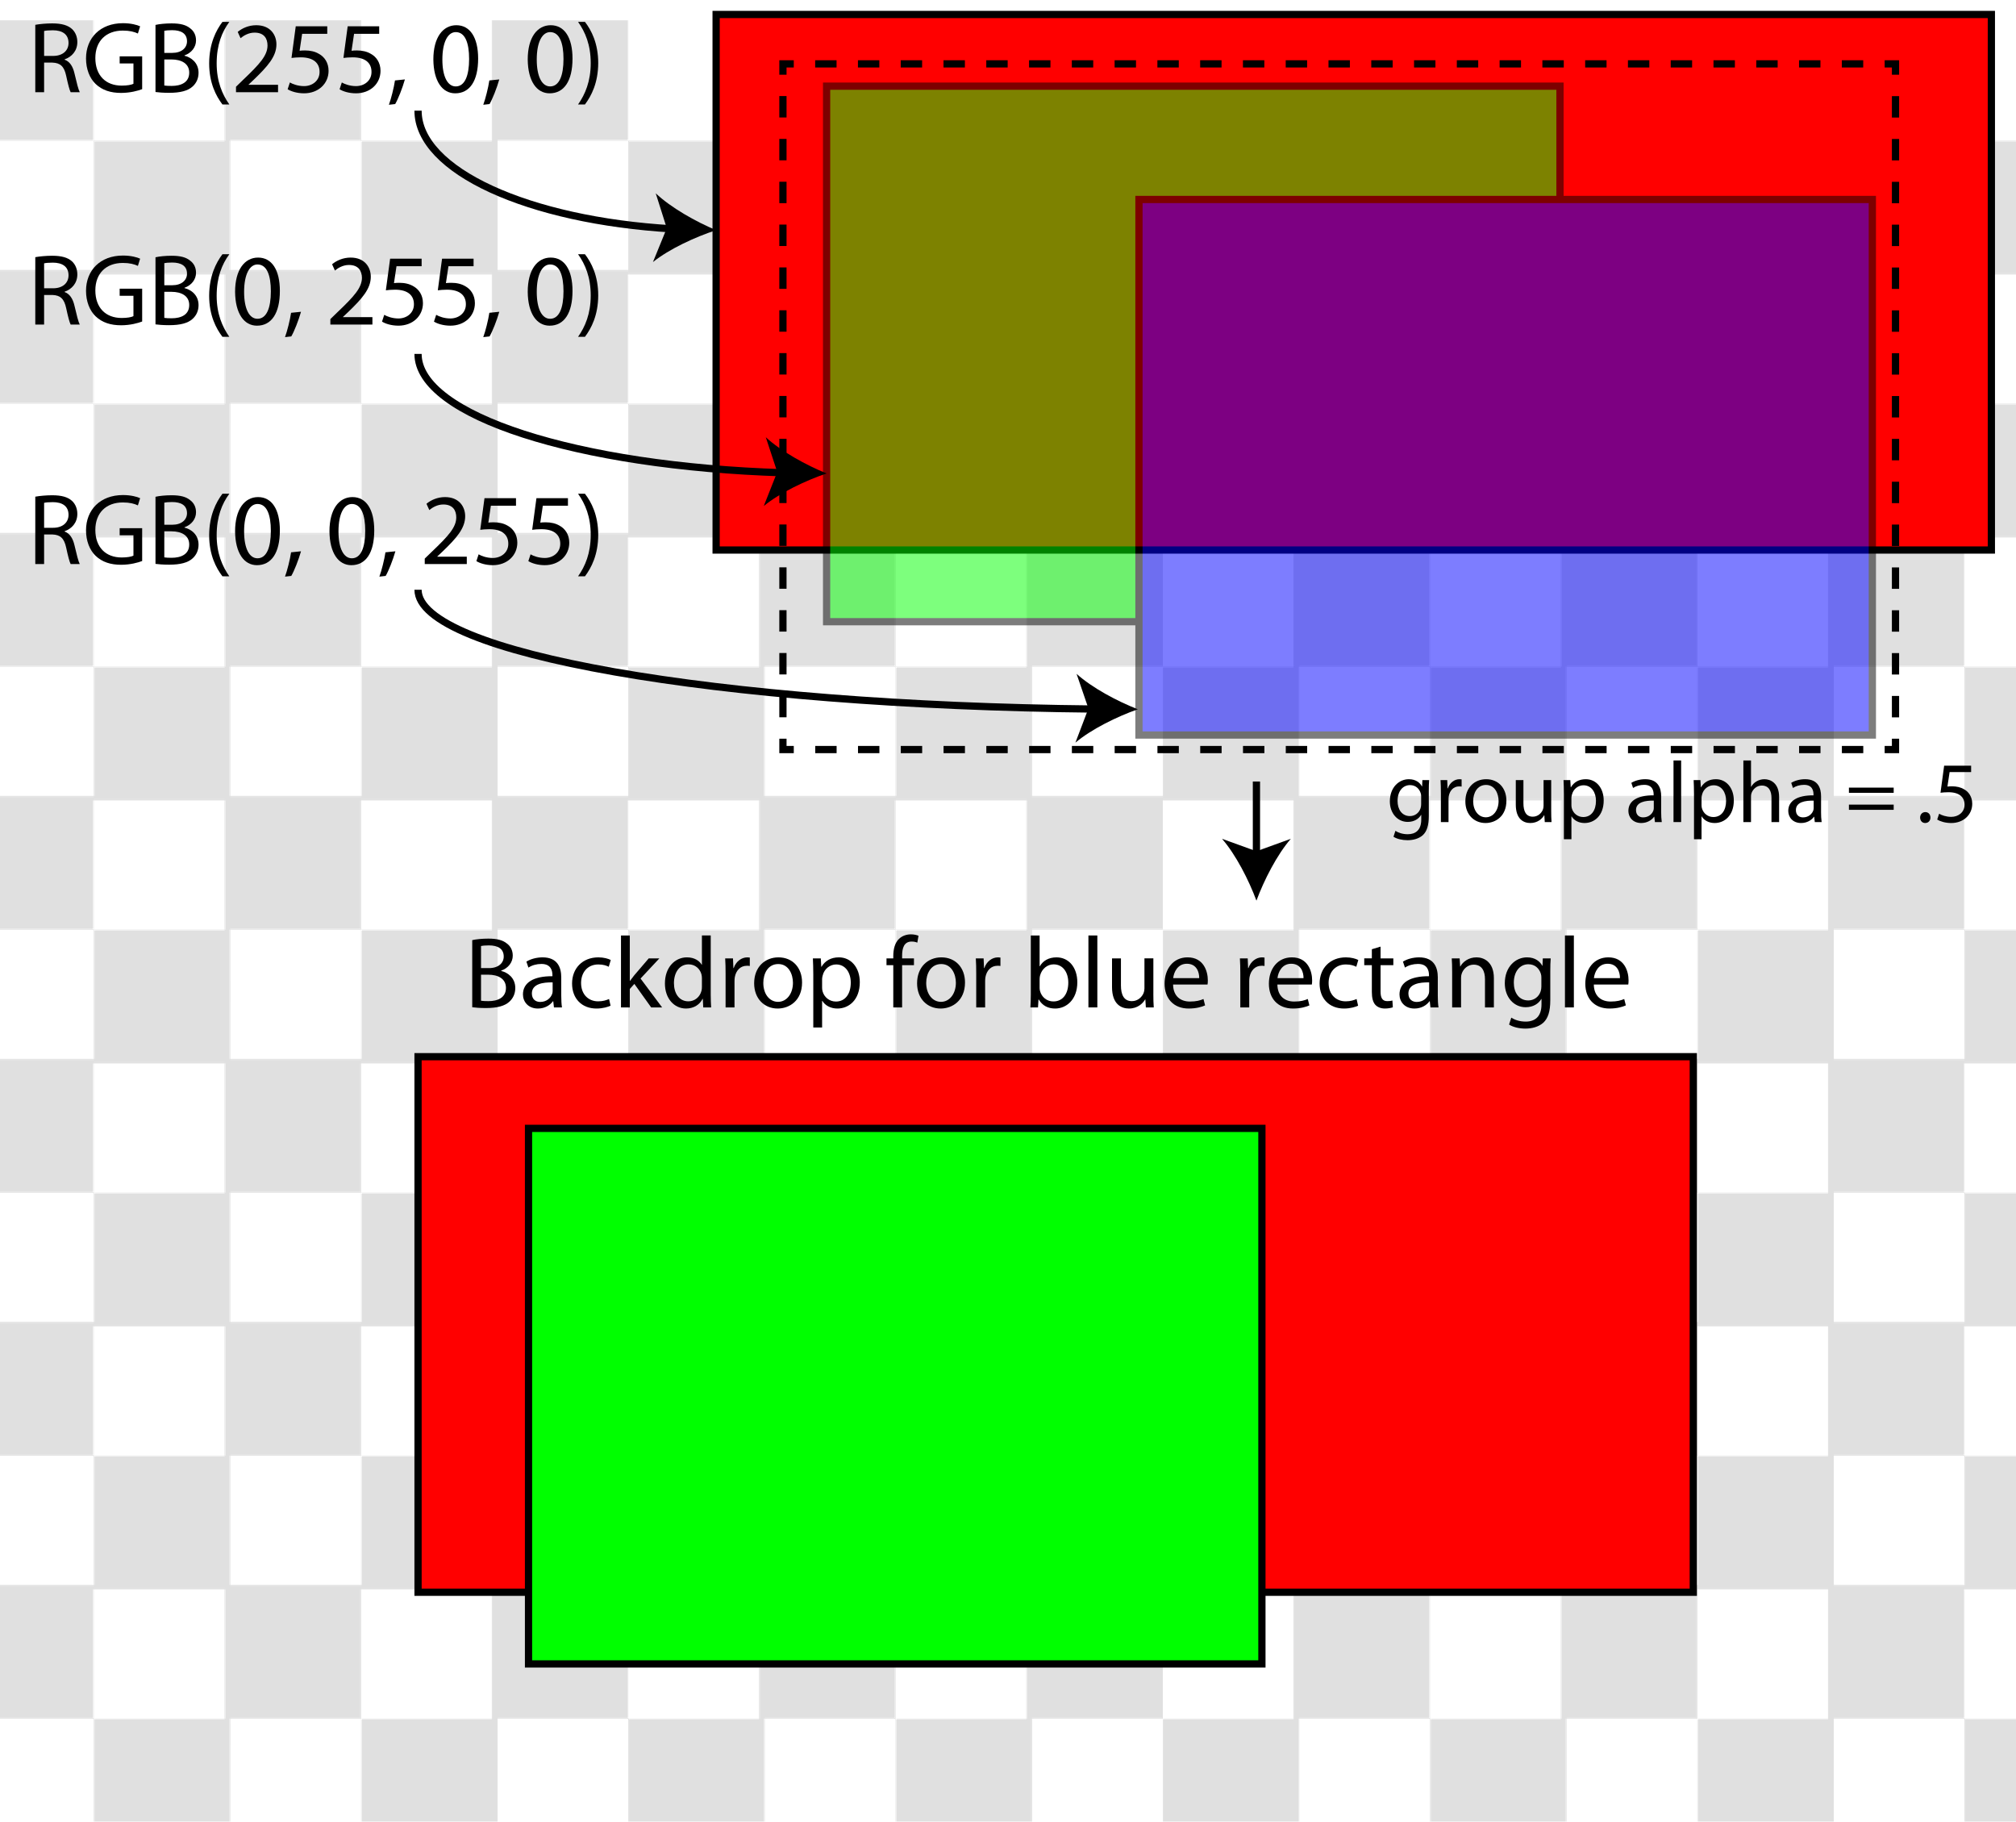
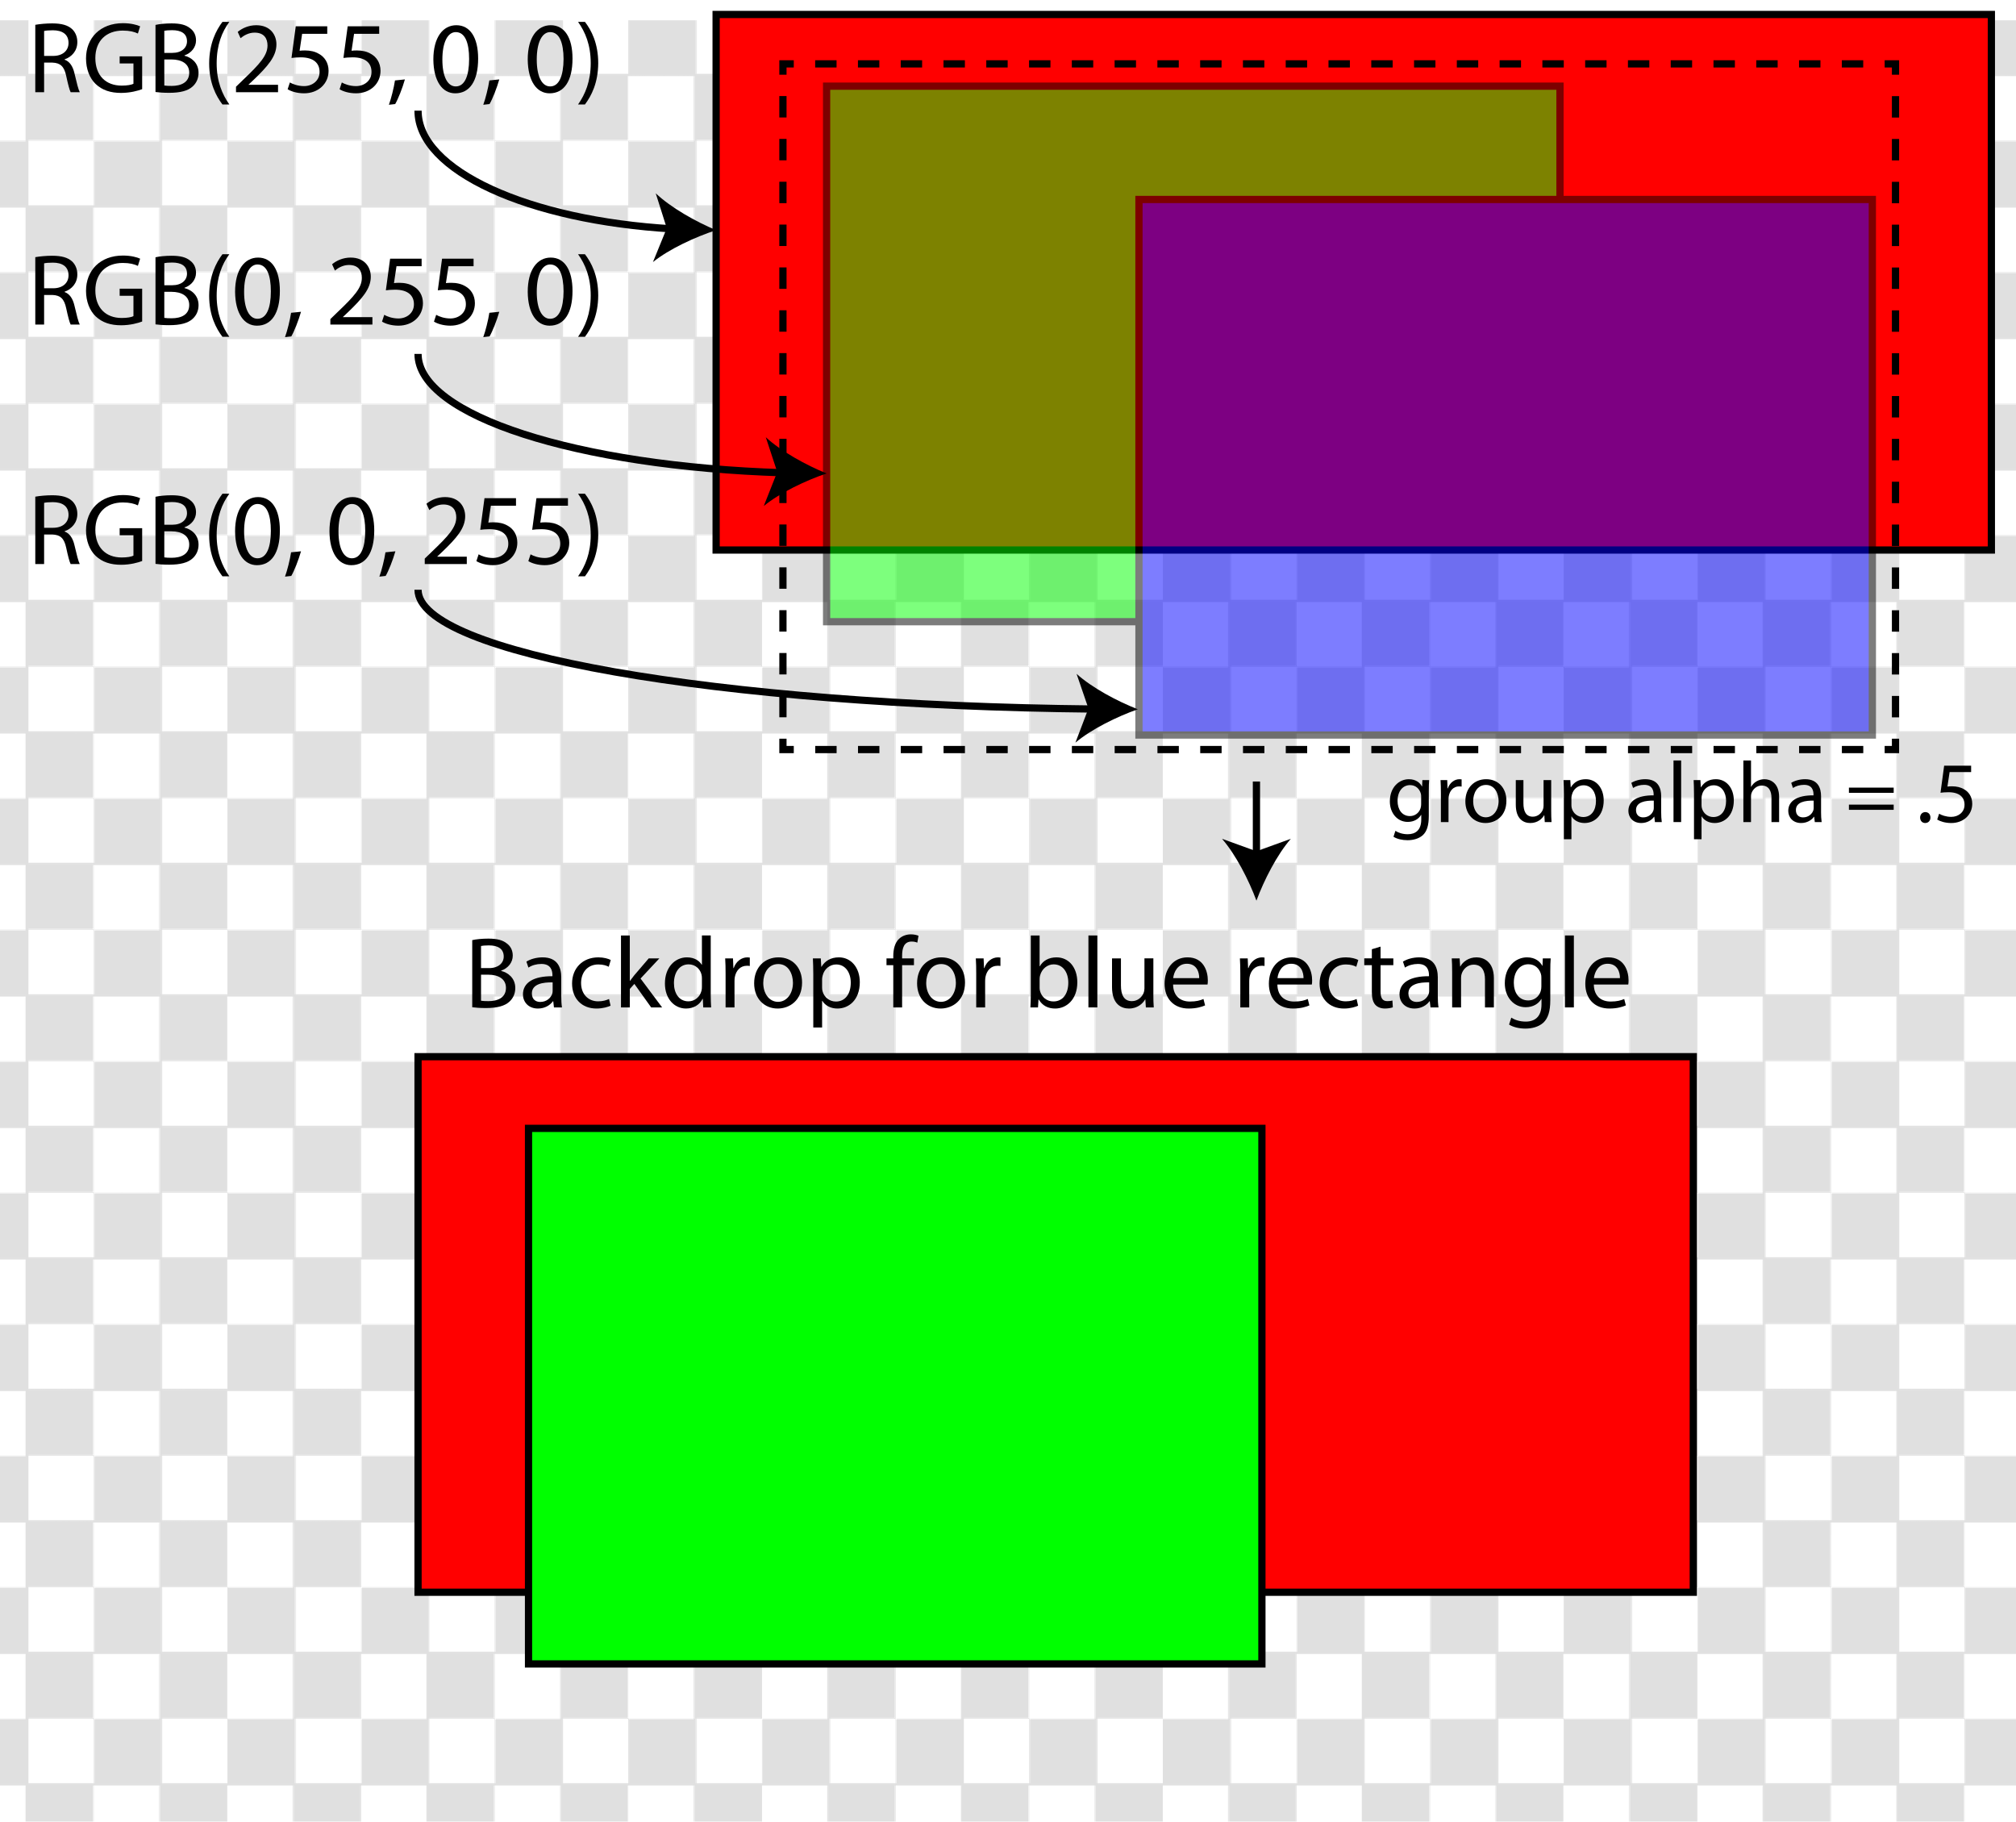
<svg xmlns="http://www.w3.org/2000/svg" version="1.1" x="0px" y="0px" width="278.714px" height="251.784px" viewBox="0 0 278.714 251.784" enable-background="new 0 0 278.714 251.784" xml:space="preserve">
-   <pattern x="-23.976" y="-16.899" width="36.947" height="36.35" patternUnits="userSpaceOnUse" id="New_Pattern_Swatch_2" viewBox="0 -36.35 36.947 36.35" overflow="visible">
+   <pattern x="-23.976" y="-16.899" width="18.474" height="18.175" patternUnits="userSpaceOnUse" id="New_Pattern_Swatch_3" viewBox="0 -18.175 18.474 18.175" overflow="visible">
    <g>
-       <polygon fill="none" points="0,0 36.947,0 36.947,-36.35 0,-36.35   " />
-       <polygon fill="#E0E0E0" points="18.875,-17.875 0,-17.875 0,-36.35 18.875,-36.35   " />
-       <polygon fill="#E0E0E0" points="36.947,0 18.072,0 18.072,-18.474 36.947,-18.474   " />
+       <polygon fill="none" points="0,0 18.474,0 18.474,-18.175 0,-18.175   " />
+       <polygon fill="#E0E0E0" points="9.438,-8.938 0,-8.938 0,-18.175 9.438,-18.175   " />
+       <polygon fill="#E0E0E0" points="18.474,0 9.036,0 9.036,-9.237 18.474,-9.237   " />
    </g>
  </pattern>
  <g id="Layer_2">
-     <rect y="2.805" fill="url(#New_Pattern_Swatch_2)" width="278.714" height="248.979" />
+     <rect y="2.805" fill="url(#New_Pattern_Swatch_3)" width="278.714" height="248.979" />
  </g>
  <g id="Layer_1">
    <rect x="99.004" y="2.001" fill="#FF0000" stroke="#000000" stroke-miterlimit="10" width="176.305" height="74.027" />
    <g>
      <g>
        <line fill="none" stroke="#000000" stroke-miterlimit="10" x1="173.703" y1="108.025" x2="173.703" y2="118.456" />
        <g>
          <path d="M173.703,124.491c-1.054-2.84-2.852-6.363-4.756-8.547l4.756,1.72l4.754-1.72      C176.554,118.127,174.756,121.651,173.703,124.491z" />
        </g>
      </g>
    </g>
    <g>
      <rect x="64.221" y="129.311" fill="none" width="169.879" height="12.45" />
      <path d="M65.286,129.95c0.532-0.126,1.387-0.21,2.228-0.21c1.218,0,2.003,0.21,2.577,0.687c0.49,0.364,0.798,0.924,0.798,1.667    c0,0.924-0.616,1.723-1.597,2.073v0.042c0.896,0.21,1.947,0.953,1.947,2.354c0,0.813-0.322,1.442-0.812,1.891    c-0.645,0.603-1.709,0.883-3.25,0.883c-0.84,0-1.485-0.056-1.891-0.112V129.95z M66.504,133.816h1.106    c1.275,0,2.031-0.687,2.031-1.598c0-1.092-0.827-1.541-2.059-1.541c-0.561,0-0.882,0.042-1.079,0.084V133.816z M66.504,138.326    c0.252,0.042,0.588,0.057,1.022,0.057c1.261,0,2.423-0.463,2.423-1.835c0-1.275-1.106-1.821-2.437-1.821h-1.009V138.326z" />
      <path d="M77.594,137.625c0,0.589,0.028,1.163,0.098,1.625h-1.107l-0.098-0.854h-0.042c-0.378,0.532-1.107,1.009-2.073,1.009    c-1.373,0-2.073-0.967-2.073-1.947c0-1.639,1.457-2.535,4.076-2.521v-0.14c0-0.547-0.154-1.569-1.541-1.555    c-0.645,0-1.303,0.182-1.779,0.504l-0.28-0.826c0.561-0.351,1.387-0.589,2.241-0.589c2.073,0,2.578,1.415,2.578,2.76V137.625z     M76.403,135.791c-1.345-0.028-2.871,0.21-2.871,1.527c0,0.812,0.532,1.176,1.148,1.176c0.896,0,1.471-0.56,1.667-1.134    c0.042-0.141,0.056-0.28,0.056-0.393V135.791z" />
      <path d="M84.412,139.012c-0.322,0.154-1.036,0.393-1.947,0.393c-2.045,0-3.376-1.387-3.376-3.46c0-2.087,1.429-3.614,3.642-3.614    c0.729,0,1.373,0.183,1.709,0.364l-0.28,0.938c-0.294-0.154-0.756-0.322-1.429-0.322c-1.555,0-2.396,1.163-2.396,2.563    c0,1.569,1.009,2.535,2.354,2.535c0.7,0,1.163-0.168,1.513-0.322L84.412,139.012z" />
      <path d="M87.07,135.581h0.028c0.168-0.238,0.393-0.532,0.588-0.771l2.003-2.339h1.471l-2.605,2.787l2.983,3.992h-1.513L87.701,136    l-0.63,0.7v2.55h-1.219v-9.945h1.219V135.581z" />
      <path d="M98.259,129.305v8.194c0,0.603,0.028,1.289,0.056,1.751h-1.093l-0.056-1.177h-0.042c-0.364,0.757-1.177,1.331-2.283,1.331    c-1.639,0-2.914-1.387-2.914-3.446c-0.014-2.255,1.401-3.628,3.04-3.628c1.051,0,1.737,0.49,2.045,1.022h0.028v-4.048H98.259z     M97.04,135.23c0-0.153-0.014-0.364-0.056-0.518c-0.182-0.771-0.854-1.415-1.779-1.415c-1.275,0-2.031,1.12-2.031,2.605    c0,1.373,0.687,2.507,2.003,2.507c0.826,0,1.583-0.56,1.807-1.471c0.042-0.168,0.056-0.336,0.056-0.532V135.23z" />
      <path d="M100.313,134.586c0-0.799-0.014-1.485-0.056-2.115h1.079l0.056,1.345h0.042c0.308-0.911,1.064-1.485,1.891-1.485    c0.126,0,0.224,0.015,0.336,0.028v1.162c-0.126-0.027-0.252-0.027-0.42-0.027c-0.869,0-1.485,0.645-1.653,1.568    c-0.028,0.168-0.042,0.378-0.042,0.574v3.614h-1.233V134.586z" />
      <path d="M110.887,135.804c0,2.508-1.751,3.601-3.375,3.601c-1.821,0-3.25-1.345-3.25-3.488c0-2.255,1.499-3.586,3.362-3.586    C109.57,132.331,110.887,133.746,110.887,135.804z M105.522,135.875c0,1.485,0.84,2.605,2.045,2.605    c1.177,0,2.059-1.106,2.059-2.634c0-1.148-0.574-2.591-2.031-2.591C106.152,133.255,105.522,134.6,105.522,135.875z" />
      <path d="M112.438,134.684c0-0.868-0.028-1.569-0.056-2.213h1.093l0.07,1.162h0.028c0.49-0.826,1.303-1.303,2.409-1.303    c1.653,0,2.886,1.387,2.886,3.432c0,2.438-1.499,3.643-3.096,3.643c-0.896,0-1.681-0.393-2.087-1.064h-0.028v3.684h-1.219V134.684    z M113.656,136.491c0,0.183,0.014,0.351,0.056,0.505c0.224,0.854,0.966,1.442,1.849,1.442c1.302,0,2.059-1.064,2.059-2.619    c0-1.345-0.714-2.508-2.017-2.508c-0.841,0-1.639,0.589-1.863,1.513c-0.042,0.154-0.084,0.337-0.084,0.49V136.491z" />
      <path d="M123.497,139.25v-5.841h-0.938v-0.938h0.938v-0.322c0-0.953,0.224-1.821,0.785-2.368c0.462-0.448,1.079-0.63,1.653-0.63    c0.448,0,0.813,0.098,1.051,0.196l-0.168,0.953c-0.182-0.084-0.42-0.154-0.784-0.154c-1.051,0-1.317,0.911-1.317,1.961v0.365    h1.639v0.938h-1.639v5.841H123.497z" />
      <path d="M133.413,135.804c0,2.508-1.751,3.601-3.375,3.601c-1.821,0-3.25-1.345-3.25-3.488c0-2.255,1.499-3.586,3.362-3.586    C132.096,132.331,133.413,133.746,133.413,135.804z M128.048,135.875c0,1.485,0.84,2.605,2.045,2.605    c1.177,0,2.059-1.106,2.059-2.634c0-1.148-0.574-2.591-2.031-2.591C128.678,133.255,128.048,134.6,128.048,135.875z" />
      <path d="M134.963,134.586c0-0.799-0.014-1.485-0.056-2.115h1.079l0.056,1.345h0.042c0.308-0.911,1.064-1.485,1.891-1.485    c0.126,0,0.224,0.015,0.336,0.028v1.162c-0.126-0.027-0.252-0.027-0.42-0.027c-0.869,0-1.485,0.645-1.653,1.568    c-0.028,0.168-0.042,0.378-0.042,0.574v3.614h-1.233V134.586z" />
      <path d="M142.509,129.305h1.219v4.258h0.028c0.435-0.756,1.219-1.232,2.312-1.232c1.695,0,2.872,1.401,2.872,3.446    c0,2.423-1.541,3.628-3.054,3.628c-0.98,0-1.765-0.379-2.283-1.261h-0.028l-0.07,1.106h-1.051    c0.028-0.462,0.056-1.148,0.056-1.751V129.305z M143.728,136.533c0,0.154,0.014,0.309,0.056,0.448    c0.224,0.854,0.952,1.443,1.849,1.443c1.303,0,2.06-1.051,2.06-2.605c0-1.359-0.701-2.521-2.031-2.521    c-0.827,0-1.611,0.588-1.863,1.513c-0.042,0.154-0.07,0.322-0.07,0.519V136.533z" />
      <path d="M150.475,129.305h1.233v9.945h-1.233V129.305z" />
      <path d="M159.452,137.387c0,0.715,0.014,1.331,0.056,1.863h-1.092l-0.07-1.106h-0.028c-0.308,0.546-1.037,1.261-2.241,1.261    c-1.064,0-2.339-0.603-2.339-2.97v-3.964h1.233v3.739c0,1.289,0.406,2.172,1.513,2.172c0.826,0,1.401-0.574,1.625-1.135    c0.07-0.168,0.112-0.393,0.112-0.631v-4.146h1.233V137.387z" />
      <path d="M162.179,136.084c0.028,1.667,1.079,2.354,2.325,2.354c0.882,0,1.429-0.154,1.877-0.351l0.224,0.883    c-0.434,0.196-1.19,0.435-2.269,0.435c-2.087,0-3.334-1.387-3.334-3.432c0-2.046,1.205-3.643,3.18-3.643    c2.227,0,2.802,1.934,2.802,3.18c0,0.252-0.014,0.435-0.042,0.574H162.179z M165.793,135.203c0.014-0.771-0.322-1.989-1.709-1.989    c-1.261,0-1.793,1.135-1.891,1.989H165.793z" />
      <path d="M171.474,134.586c0-0.799-0.014-1.485-0.056-2.115h1.079l0.056,1.345h0.042c0.308-0.911,1.064-1.485,1.891-1.485    c0.126,0,0.224,0.015,0.336,0.028v1.162c-0.126-0.027-0.252-0.027-0.42-0.027c-0.869,0-1.485,0.645-1.653,1.568    c-0.028,0.168-0.042,0.378-0.042,0.574v3.614h-1.233V134.586z" />
      <path d="M176.599,136.084c0.028,1.667,1.08,2.354,2.326,2.354c0.883,0,1.43-0.154,1.877-0.351l0.225,0.883    c-0.436,0.196-1.191,0.435-2.27,0.435c-2.087,0-3.333-1.387-3.333-3.432c0-2.046,1.204-3.643,3.179-3.643    c2.227,0,2.801,1.934,2.801,3.18c0,0.252-0.014,0.435-0.041,0.574H176.599z M180.213,135.203c0.014-0.771-0.322-1.989-1.709-1.989    c-1.262,0-1.793,1.135-1.891,1.989H180.213z" />
      <path d="M187.758,139.012c-0.322,0.154-1.037,0.393-1.947,0.393c-2.045,0-3.375-1.387-3.375-3.46c0-2.087,1.428-3.614,3.641-3.614    c0.729,0,1.373,0.183,1.709,0.364l-0.279,0.938c-0.295-0.154-0.756-0.322-1.43-0.322c-1.555,0-2.395,1.163-2.395,2.563    c0,1.569,1.008,2.535,2.354,2.535c0.701,0,1.162-0.168,1.514-0.322L187.758,139.012z" />
      <path d="M190.864,130.846v1.625h1.766v0.938h-1.766v3.655c0,0.841,0.238,1.317,0.924,1.317c0.336,0,0.533-0.028,0.715-0.084    l0.057,0.938c-0.238,0.084-0.617,0.168-1.094,0.168c-0.574,0-1.035-0.196-1.33-0.519c-0.336-0.378-0.477-0.98-0.477-1.779v-3.697    h-1.051v-0.938h1.051v-1.261L190.864,130.846z" />
      <path d="M198.776,137.625c0,0.589,0.027,1.163,0.098,1.625h-1.107l-0.098-0.854h-0.041c-0.379,0.532-1.107,1.009-2.074,1.009    c-1.373,0-2.072-0.967-2.072-1.947c0-1.639,1.457-2.535,4.076-2.521v-0.14c0-0.547-0.154-1.569-1.541-1.555    c-0.645,0-1.303,0.182-1.779,0.504l-0.279-0.826c0.559-0.351,1.387-0.589,2.24-0.589c2.074,0,2.578,1.415,2.578,2.76V137.625z     M197.584,135.791c-1.344-0.028-2.871,0.21-2.871,1.527c0,0.812,0.531,1.176,1.148,1.176c0.896,0,1.471-0.56,1.666-1.134    c0.043-0.141,0.057-0.28,0.057-0.393V135.791z" />
      <path d="M200.76,134.306c0-0.715-0.014-1.275-0.055-1.835h1.092l0.07,1.12h0.027c0.336-0.63,1.121-1.261,2.242-1.261    c0.938,0,2.395,0.561,2.395,2.886v4.034h-1.232v-3.908c0-1.093-0.406-2.003-1.568-2.003c-0.799,0-1.43,0.574-1.654,1.261    c-0.055,0.154-0.084,0.364-0.084,0.574v4.076h-1.232V134.306z" />
      <path d="M214.329,138.256c0,1.568-0.32,2.507-0.965,3.109c-0.674,0.603-1.625,0.813-2.48,0.813c-0.813,0-1.709-0.196-2.254-0.561    l0.307-0.952c0.449,0.294,1.148,0.546,1.99,0.546c1.26,0,2.186-0.658,2.186-2.381v-0.743h-0.029    c-0.363,0.631-1.105,1.135-2.156,1.135c-1.682,0-2.887-1.429-2.887-3.306c0-2.297,1.5-3.586,3.068-3.586    c1.176,0,1.807,0.603,2.115,1.163h0.027l0.043-1.022h1.092c-0.041,0.476-0.057,1.036-0.057,1.849V138.256z M213.096,135.146    c0-0.21-0.014-0.392-0.07-0.546c-0.223-0.729-0.811-1.316-1.723-1.316c-1.176,0-2.016,0.994-2.016,2.563    c0,1.331,0.686,2.438,2.002,2.438c0.771,0,1.457-0.476,1.709-1.261c0.07-0.21,0.098-0.448,0.098-0.658V135.146z" />
      <path d="M216.356,129.305h1.232v9.945h-1.232V129.305z" />
      <path d="M220.346,136.084c0.029,1.667,1.078,2.354,2.326,2.354c0.883,0,1.428-0.154,1.877-0.351l0.225,0.883    c-0.436,0.196-1.191,0.435-2.27,0.435c-2.088,0-3.334-1.387-3.334-3.432c0-2.046,1.205-3.643,3.18-3.643    c2.227,0,2.801,1.934,2.801,3.18c0,0.252-0.014,0.435-0.041,0.574H220.346z M223.961,135.203c0.014-0.771-0.322-1.989-1.709-1.989    c-1.262,0-1.793,1.135-1.893,1.989H223.961z" />
    </g>
    <g opacity="0.51">
      <rect x="114.278" y="11.909" fill="#00FF00" stroke="#000000" stroke-miterlimit="10" width="101.392" height="74.027" />
      <rect x="157.462" y="27.572" fill="#0000FF" stroke="#000000" stroke-miterlimit="10" width="101.392" height="74.027" />
    </g>
    <g>
      <g>
        <polyline fill="none" stroke="#000000" stroke-miterlimit="10" points="108.241,10.328 108.241,8.828 109.741,8.828    " />
        <line fill="none" stroke="#000000" stroke-miterlimit="10" stroke-dasharray="2.957,2.957" x1="112.698" y1="8.828" x2="259.078" y2="8.828" />
        <polyline fill="none" stroke="#000000" stroke-miterlimit="10" points="260.556,8.828 262.056,8.828 262.056,10.328    " />
        <line fill="none" stroke="#000000" stroke-miterlimit="10" stroke-dasharray="2.961,2.961" x1="262.056" y1="13.288" x2="262.056" y2="100.626" />
        <polyline fill="none" stroke="#000000" stroke-miterlimit="10" points="262.056,102.107 262.056,103.607 260.556,103.607    " />
        <line fill="none" stroke="#000000" stroke-miterlimit="10" stroke-dasharray="2.957,2.957" x1="257.599" y1="103.607" x2="111.22" y2="103.607" />
        <polyline fill="none" stroke="#000000" stroke-miterlimit="10" points="109.741,103.607 108.241,103.607 108.241,102.107    " />
        <line fill="none" stroke="#000000" stroke-miterlimit="10" stroke-dasharray="2.961,2.961" x1="108.241" y1="99.146" x2="108.241" y2="11.808" />
      </g>
    </g>
    <g>
      <path d="M197.533,112.779c0,1.343-0.275,2.147-0.827,2.663c-0.576,0.516-1.392,0.696-2.123,0.696c-0.696,0-1.464-0.168-1.931-0.48    l0.264-0.815c0.384,0.252,0.983,0.468,1.703,0.468c1.079,0,1.871-0.564,1.871-2.039v-0.636h-0.024    c-0.312,0.54-0.947,0.972-1.847,0.972c-1.439,0-2.471-1.224-2.471-2.831c0-1.967,1.283-3.07,2.626-3.07    c1.008,0,1.548,0.516,1.812,0.996h0.023l0.036-0.875h0.936c-0.036,0.408-0.048,0.887-0.048,1.583V112.779z M196.477,110.116    c0-0.18-0.012-0.336-0.06-0.468c-0.192-0.624-0.695-1.127-1.476-1.127c-1.007,0-1.727,0.852-1.727,2.195    c0,1.14,0.587,2.087,1.715,2.087c0.659,0,1.247-0.408,1.463-1.079c0.061-0.18,0.084-0.384,0.084-0.564V110.116z" />
      <path d="M199.204,109.637c0-0.684-0.013-1.271-0.049-1.811h0.924l0.048,1.151h0.036c0.264-0.78,0.911-1.271,1.619-1.271    c0.108,0,0.192,0.012,0.288,0.024v0.996c-0.108-0.024-0.216-0.024-0.36-0.024c-0.743,0-1.271,0.552-1.415,1.343    c-0.023,0.144-0.036,0.324-0.036,0.492v3.094h-1.055V109.637z" />
      <path d="M208.261,110.68c0,2.146-1.499,3.082-2.891,3.082c-1.56,0-2.782-1.151-2.782-2.986c0-1.931,1.283-3.07,2.878-3.07    C207.133,107.706,208.261,108.917,208.261,110.68z M203.667,110.74c0,1.271,0.72,2.231,1.751,2.231    c1.008,0,1.763-0.947,1.763-2.255c0-0.983-0.491-2.219-1.738-2.219C204.208,108.497,203.667,109.648,203.667,110.74z" />
      <path d="M214.453,112.035c0,0.612,0.013,1.14,0.049,1.595h-0.936l-0.061-0.947h-0.023c-0.265,0.467-0.888,1.079-1.919,1.079    c-0.912,0-2.003-0.516-2.003-2.542v-3.394h1.055v3.202c0,1.104,0.349,1.859,1.296,1.859c0.707,0,1.199-0.492,1.391-0.971    c0.061-0.144,0.097-0.336,0.097-0.54v-3.55h1.055V112.035z" />
      <path d="M216.208,109.721c0-0.744-0.024-1.343-0.049-1.895h0.936l0.061,0.995h0.023c0.42-0.708,1.115-1.115,2.063-1.115    c1.415,0,2.471,1.188,2.471,2.938c0,2.087-1.283,3.118-2.651,3.118c-0.768,0-1.438-0.336-1.786-0.912h-0.024v3.154h-1.043V109.721    z M217.25,111.268c0,0.156,0.012,0.3,0.048,0.432c0.192,0.732,0.828,1.235,1.583,1.235c1.115,0,1.764-0.911,1.764-2.243    c0-1.151-0.612-2.147-1.728-2.147c-0.72,0-1.403,0.504-1.595,1.295c-0.036,0.132-0.072,0.288-0.072,0.42V111.268z" />
      <path d="M229.658,112.239c0,0.503,0.024,0.995,0.084,1.391h-0.947l-0.084-0.731h-0.036c-0.323,0.456-0.947,0.863-1.775,0.863    c-1.175,0-1.774-0.828-1.774-1.667c0-1.403,1.247-2.171,3.49-2.159v-0.12c0-0.468-0.132-1.343-1.319-1.331    c-0.552,0-1.115,0.156-1.523,0.432l-0.24-0.708c0.48-0.3,1.188-0.504,1.919-0.504c1.775,0,2.207,1.211,2.207,2.363V112.239z     M228.638,110.668c-1.151-0.024-2.458,0.18-2.458,1.307c0,0.696,0.455,1.008,0.983,1.008c0.768,0,1.259-0.48,1.427-0.972    c0.036-0.12,0.048-0.24,0.048-0.336V110.668z" />
      <path d="M231.364,105.115h1.055v8.515h-1.055V105.115z" />
      <path d="M234.196,109.721c0-0.744-0.024-1.343-0.049-1.895h0.936l0.061,0.995h0.023c0.42-0.708,1.115-1.115,2.063-1.115    c1.415,0,2.471,1.188,2.471,2.938c0,2.087-1.283,3.118-2.651,3.118c-0.768,0-1.438-0.336-1.786-0.912h-0.024v3.154h-1.043V109.721    z M235.239,111.268c0,0.156,0.012,0.3,0.048,0.432c0.192,0.732,0.828,1.235,1.583,1.235c1.115,0,1.764-0.911,1.764-2.243    c0-1.151-0.612-2.147-1.728-2.147c-0.72,0-1.403,0.504-1.595,1.295c-0.036,0.132-0.072,0.288-0.072,0.42V111.268z" />
      <path d="M241.024,105.115h1.055v3.634h0.024c0.168-0.3,0.432-0.576,0.756-0.755c0.312-0.18,0.684-0.288,1.079-0.288    c0.779,0,2.026,0.48,2.026,2.471v3.454h-1.055v-3.334c0-0.936-0.348-1.715-1.344-1.715c-0.684,0-1.211,0.48-1.415,1.043    c-0.06,0.156-0.072,0.312-0.072,0.504v3.502h-1.055V105.115z" />
      <path d="M251.761,112.239c0,0.503,0.024,0.995,0.084,1.391h-0.947l-0.084-0.731h-0.036c-0.323,0.456-0.947,0.863-1.775,0.863    c-1.175,0-1.774-0.828-1.774-1.667c0-1.403,1.247-2.171,3.49-2.159v-0.12c0-0.468-0.132-1.343-1.319-1.331    c-0.552,0-1.115,0.156-1.523,0.432l-0.24-0.708c0.48-0.3,1.188-0.504,1.919-0.504c1.775,0,2.207,1.211,2.207,2.363V112.239z     M250.742,110.668c-1.151-0.024-2.458,0.18-2.458,1.307c0,0.696,0.455,1.008,0.983,1.008c0.768,0,1.259-0.48,1.427-0.972    c0.036-0.12,0.048-0.24,0.048-0.336V110.668z" />
      <path d="M255.616,109.588v-0.719h6.188v0.719H255.616z M255.616,111.939v-0.72h6.188v0.72H255.616z" />
      <path d="M265.458,113.007c0-0.432,0.3-0.756,0.72-0.756c0.419,0,0.707,0.312,0.707,0.756c0,0.432-0.288,0.755-0.731,0.755    C265.745,113.762,265.458,113.438,265.458,113.007z" />
      <path d="M272.509,106.722h-2.975l-0.3,2.003c0.18-0.024,0.348-0.036,0.636-0.036c0.611,0,1.199,0.12,1.679,0.42    c0.612,0.336,1.115,1.02,1.115,1.991c0,1.523-1.211,2.663-2.902,2.663c-0.852,0-1.559-0.24-1.942-0.479l0.264-0.804    c0.324,0.192,0.959,0.432,1.679,0.432c0.983,0,1.848-0.647,1.835-1.691c0-1.007-0.684-1.715-2.23-1.715    c-0.456,0-0.804,0.036-1.092,0.072l0.504-3.742h3.73V106.722z" />
    </g>
    <g>
      <rect x="3.814" y="2.805" fill="none" width="96.059" height="10.046" />
      <path d="M4.879,3.43c0.617-0.112,1.513-0.196,2.339-0.196c1.303,0,2.157,0.252,2.731,0.771c0.462,0.42,0.743,1.064,0.743,1.807    c0,1.232-0.785,2.059-1.765,2.395v0.042C9.642,8.5,10.076,9.173,10.3,10.153c0.308,1.316,0.532,2.227,0.729,2.591H9.768    c-0.154-0.28-0.364-1.079-0.616-2.255c-0.28-1.303-0.798-1.793-1.905-1.835H6.098v4.09H4.879V3.43z M6.098,7.73h1.247    c1.303,0,2.129-0.714,2.129-1.793c0-1.219-0.883-1.751-2.171-1.751c-0.588,0-0.995,0.042-1.205,0.098V7.73z" />
      <path d="M19.653,12.324c-0.546,0.21-1.639,0.519-2.914,0.519c-1.429,0-2.605-0.364-3.53-1.247    c-0.812-0.785-1.316-2.045-1.316-3.516c0-2.815,1.947-4.875,5.113-4.875c1.092,0,1.961,0.238,2.367,0.434l-0.308,0.995    c-0.504-0.238-1.135-0.406-2.087-0.406c-2.297,0-3.796,1.429-3.796,3.796c0,2.396,1.429,3.81,3.642,3.81    c0.798,0,1.345-0.112,1.625-0.252V8.767h-1.905v-0.98h3.11V12.324z" />
      <path d="M21.497,3.444c0.532-0.126,1.387-0.21,2.228-0.21c1.218,0,2.003,0.21,2.577,0.687c0.49,0.364,0.798,0.924,0.798,1.667    c0,0.924-0.616,1.723-1.597,2.073v0.042c0.896,0.21,1.947,0.953,1.947,2.354c0,0.813-0.322,1.443-0.812,1.891    c-0.645,0.602-1.709,0.882-3.25,0.882c-0.84,0-1.485-0.056-1.891-0.112V3.444z M22.716,7.31h1.106    c1.275,0,2.031-0.686,2.031-1.597c0-1.093-0.826-1.541-2.059-1.541c-0.56,0-0.882,0.042-1.079,0.084V7.31z M22.716,11.82    c0.252,0.042,0.588,0.056,1.022,0.056c1.261,0,2.423-0.462,2.423-1.835c0-1.274-1.106-1.821-2.437-1.821h-1.009V11.82z" />
      <path d="M31.705,3.023c-1.022,1.387-1.751,3.194-1.751,5.743c0,2.493,0.771,4.272,1.751,5.673h-0.953    c-0.882-1.163-1.835-2.956-1.835-5.687c0.014-2.746,0.953-4.552,1.835-5.729H31.705z" />
      <path d="M32.627,12.745v-0.756l0.966-0.938c2.326-2.213,3.39-3.39,3.39-4.763c0-0.924-0.435-1.779-1.793-1.779    c-0.827,0-1.513,0.42-1.933,0.771L32.865,4.41c0.616-0.518,1.527-0.924,2.563-0.924c1.961,0,2.788,1.345,2.788,2.647    c0,1.681-1.219,3.04-3.138,4.888l-0.714,0.672v0.028h4.076v1.022H32.627z" />
      <path d="M45.244,4.676H41.77l-0.35,2.339c0.21-0.028,0.406-0.042,0.742-0.042c0.714,0,1.401,0.14,1.961,0.49    c0.714,0.392,1.303,1.19,1.303,2.325c0,1.779-1.415,3.11-3.39,3.11c-0.995,0-1.821-0.28-2.269-0.561l0.308-0.938    c0.378,0.224,1.121,0.504,1.961,0.504c1.149,0,2.157-0.756,2.143-1.975c0-1.177-0.798-2.003-2.605-2.003    c-0.533,0-0.939,0.042-1.275,0.084l0.588-4.371h4.356V4.676z" />
      <path d="M52.425,4.676h-3.474l-0.35,2.339c0.21-0.028,0.406-0.042,0.742-0.042c0.714,0,1.401,0.14,1.961,0.49    c0.714,0.392,1.303,1.19,1.303,2.325c0,1.779-1.415,3.11-3.39,3.11c-0.995,0-1.821-0.28-2.269-0.561l0.308-0.938    c0.378,0.224,1.121,0.504,1.961,0.504c1.149,0,2.157-0.756,2.143-1.975c0-1.177-0.798-2.003-2.605-2.003    c-0.533,0-0.939,0.042-1.275,0.084l0.588-4.371h4.356V4.676z" />
      <path d="M53.766,14.481c0.308-0.84,0.687-2.339,0.84-3.362l1.373-0.14c-0.336,1.191-0.953,2.746-1.345,3.404L53.766,14.481z" />
      <path d="M66.103,8.094c0,3.096-1.163,4.805-3.166,4.805c-1.779,0-2.998-1.667-3.025-4.679c0-3.068,1.331-4.734,3.18-4.734    C64.996,3.486,66.103,5.194,66.103,8.094z M61.158,8.234c0,2.367,0.729,3.712,1.849,3.712c1.247,0,1.849-1.471,1.849-3.796    c0-2.241-0.56-3.712-1.849-3.712C61.942,4.438,61.158,5.755,61.158,8.234z" />
      <path d="M66.813,14.481c0.308-0.84,0.687-2.339,0.84-3.362l1.373-0.14c-0.336,1.191-0.953,2.746-1.345,3.404L66.813,14.481z" />
      <path d="M79.15,8.094c0,3.096-1.163,4.805-3.166,4.805c-1.779,0-2.998-1.667-3.025-4.679c0-3.068,1.331-4.734,3.18-4.734    C78.043,3.486,79.15,5.194,79.15,8.094z M74.206,8.234c0,2.367,0.729,3.712,1.849,3.712c1.247,0,1.849-1.471,1.849-3.796    c0-2.241-0.56-3.712-1.849-3.712C74.99,4.438,74.206,5.755,74.206,8.234z" />
      <path d="M79.917,14.439c0.98-1.387,1.751-3.194,1.751-5.715c0-2.521-0.756-4.3-1.751-5.701h0.953    c0.882,1.148,1.835,2.956,1.835,5.701c-0.014,2.745-0.953,4.538-1.835,5.715H79.917z" />
    </g>
    <g>
      <g>
        <path fill="none" stroke="#000000" stroke-miterlimit="10" d="M57.795,15.296c0,8.309,15.264,15.175,35.175,16.343" />
        <g>
          <path d="M99.004,31.815c-2.88,0.938-6.473,2.593-8.732,4.407l1.91-4.683l-1.527-4.82C92.761,28.71,96.209,30.648,99.004,31.815z      " />
        </g>
      </g>
    </g>
    <g>
      <rect x="3.815" y="34.922" fill="none" width="96.059" height="10.046" />
      <path d="M4.879,35.547c0.617-0.112,1.513-0.196,2.339-0.196c1.303,0,2.157,0.252,2.731,0.771c0.462,0.42,0.743,1.064,0.743,1.807    c0,1.232-0.785,2.059-1.765,2.395v0.042c0.714,0.252,1.148,0.925,1.373,1.905c0.308,1.316,0.532,2.227,0.729,2.591H9.768    c-0.154-0.28-0.364-1.079-0.616-2.255c-0.28-1.303-0.798-1.793-1.905-1.835H6.098v4.09H4.879V35.547z M6.098,39.848h1.247    c1.303,0,2.129-0.714,2.129-1.793c0-1.219-0.883-1.751-2.171-1.751c-0.588,0-0.995,0.042-1.205,0.098V39.848z" />
      <path d="M19.653,44.442c-0.546,0.21-1.639,0.519-2.914,0.519c-1.429,0-2.605-0.364-3.53-1.247    c-0.812-0.785-1.316-2.045-1.316-3.516c0-2.815,1.947-4.875,5.113-4.875c1.092,0,1.961,0.238,2.367,0.434l-0.308,0.995    c-0.504-0.238-1.135-0.406-2.087-0.406c-2.297,0-3.796,1.429-3.796,3.796c0,2.396,1.429,3.81,3.642,3.81    c0.798,0,1.345-0.112,1.625-0.252v-2.815h-1.905v-0.98h3.11V44.442z" />
      <path d="M21.497,35.562c0.532-0.126,1.387-0.21,2.228-0.21c1.218,0,2.003,0.21,2.577,0.687c0.49,0.364,0.798,0.924,0.798,1.667    c0,0.924-0.616,1.723-1.597,2.073v0.042c0.896,0.21,1.947,0.953,1.947,2.354c0,0.813-0.322,1.443-0.812,1.891    c-0.645,0.602-1.709,0.882-3.25,0.882c-0.84,0-1.485-0.056-1.891-0.112V35.562z M22.716,39.427h1.106    c1.275,0,2.031-0.686,2.031-1.597c0-1.093-0.826-1.541-2.059-1.541c-0.56,0-0.882,0.042-1.079,0.084V39.427z M22.716,43.938    c0.252,0.042,0.588,0.056,1.022,0.056c1.261,0,2.423-0.462,2.423-1.835c0-1.274-1.106-1.821-2.437-1.821h-1.009V43.938z" />
      <path d="M31.705,35.141c-1.022,1.387-1.751,3.194-1.751,5.743c0,2.493,0.771,4.272,1.751,5.673h-0.953    c-0.882-1.163-1.835-2.956-1.835-5.687c0.014-2.746,0.953-4.552,1.835-5.729H31.705z" />
      <path d="M38.692,40.212c0,3.096-1.163,4.805-3.166,4.805c-1.779,0-2.998-1.667-3.025-4.679c0-3.068,1.331-4.734,3.18-4.734    C37.585,35.604,38.692,37.312,38.692,40.212z M33.748,40.352c0,2.367,0.729,3.712,1.849,3.712c1.247,0,1.849-1.471,1.849-3.796    c0-2.241-0.56-3.712-1.849-3.712C34.532,36.556,33.748,37.873,33.748,40.352z" />
      <path d="M39.402,46.599c0.308-0.84,0.687-2.339,0.84-3.362l1.373-0.14c-0.336,1.191-0.953,2.746-1.345,3.404L39.402,46.599z" />
      <path d="M45.674,44.862v-0.756l0.966-0.938c2.325-2.213,3.39-3.39,3.39-4.763c0-0.924-0.435-1.779-1.793-1.779    c-0.827,0-1.513,0.42-1.933,0.771l-0.392-0.869c0.616-0.518,1.527-0.924,2.563-0.924c1.961,0,2.788,1.345,2.788,2.647    c0,1.681-1.219,3.04-3.138,4.888l-0.714,0.672v0.028h4.076v1.022H45.674z" />
      <path d="M58.291,36.794h-3.474l-0.35,2.339c0.21-0.028,0.406-0.042,0.742-0.042c0.715,0,1.401,0.14,1.961,0.49    c0.714,0.392,1.303,1.19,1.303,2.325c0,1.779-1.415,3.11-3.39,3.11c-0.995,0-1.821-0.28-2.269-0.561l0.308-0.938    c0.378,0.224,1.121,0.504,1.961,0.504c1.149,0,2.157-0.756,2.143-1.975c0-1.177-0.798-2.003-2.605-2.003    c-0.533,0-0.938,0.042-1.275,0.084l0.588-4.371h4.356V36.794z" />
      <path d="M65.473,36.794h-3.474l-0.35,2.339c0.21-0.028,0.406-0.042,0.742-0.042c0.715,0,1.401,0.14,1.961,0.49    c0.714,0.392,1.303,1.19,1.303,2.325c0,1.779-1.415,3.11-3.39,3.11c-0.995,0-1.821-0.28-2.269-0.561l0.308-0.938    c0.378,0.224,1.121,0.504,1.961,0.504c1.149,0,2.157-0.756,2.143-1.975c0-1.177-0.798-2.003-2.605-2.003    c-0.533,0-0.938,0.042-1.275,0.084l0.588-4.371h4.356V36.794z" />
      <path d="M66.813,46.599c0.308-0.84,0.687-2.339,0.84-3.362l1.373-0.14c-0.336,1.191-0.953,2.746-1.345,3.404L66.813,46.599z" />
      <path d="M79.15,40.212c0,3.096-1.163,4.805-3.166,4.805c-1.779,0-2.998-1.667-3.025-4.679c0-3.068,1.331-4.734,3.18-4.734    C78.043,35.604,79.15,37.312,79.15,40.212z M74.206,40.352c0,2.367,0.729,3.712,1.849,3.712c1.247,0,1.849-1.471,1.849-3.796    c0-2.241-0.56-3.712-1.849-3.712C74.99,36.556,74.206,37.873,74.206,40.352z" />
      <path d="M79.917,46.557c0.98-1.387,1.751-3.194,1.751-5.715c0-2.521-0.756-4.3-1.751-5.701h0.953    c0.882,1.148,1.835,2.956,1.835,5.701c-0.014,2.745-0.953,4.538-1.835,5.715H79.917z" />
    </g>
    <g>
      <rect x="3.815" y="68.028" fill="none" width="96.059" height="10.046" />
      <path d="M4.879,68.653c0.617-0.112,1.513-0.196,2.339-0.196c1.303,0,2.157,0.252,2.731,0.771c0.462,0.42,0.743,1.064,0.743,1.807    c0,1.232-0.785,2.059-1.765,2.395v0.042c0.714,0.252,1.148,0.925,1.373,1.905c0.308,1.316,0.532,2.227,0.729,2.591H9.768    c-0.154-0.28-0.364-1.079-0.616-2.255c-0.28-1.303-0.798-1.793-1.905-1.835H6.098v4.09H4.879V68.653z M6.098,72.953h1.247    c1.303,0,2.129-0.714,2.129-1.793c0-1.219-0.883-1.751-2.171-1.751c-0.588,0-0.995,0.042-1.205,0.098V72.953z" />
      <path d="M19.653,77.547c-0.546,0.21-1.639,0.519-2.914,0.519c-1.429,0-2.605-0.364-3.53-1.247    c-0.812-0.785-1.316-2.045-1.316-3.516c0-2.815,1.947-4.875,5.113-4.875c1.092,0,1.961,0.238,2.367,0.434l-0.308,0.995    c-0.504-0.238-1.135-0.406-2.087-0.406c-2.297,0-3.796,1.429-3.796,3.796c0,2.396,1.429,3.81,3.642,3.81    c0.798,0,1.345-0.112,1.625-0.252V73.99h-1.905v-0.98h3.11V77.547z" />
      <path d="M21.497,68.667c0.532-0.126,1.387-0.21,2.228-0.21c1.218,0,2.003,0.21,2.577,0.687c0.49,0.364,0.798,0.924,0.798,1.667    c0,0.924-0.616,1.723-1.597,2.073v0.042c0.896,0.21,1.947,0.953,1.947,2.354c0,0.813-0.322,1.443-0.812,1.891    c-0.645,0.602-1.709,0.882-3.25,0.882c-0.84,0-1.485-0.056-1.891-0.112V68.667z M22.716,72.533h1.106    c1.275,0,2.031-0.686,2.031-1.597c0-1.093-0.826-1.541-2.059-1.541c-0.56,0-0.882,0.042-1.079,0.084V72.533z M22.716,77.043    c0.252,0.042,0.588,0.056,1.022,0.056c1.261,0,2.423-0.462,2.423-1.835c0-1.274-1.106-1.821-2.437-1.821h-1.009V77.043z" />
      <path d="M31.705,68.247c-1.022,1.387-1.751,3.194-1.751,5.743c0,2.493,0.771,4.272,1.751,5.673h-0.953    c-0.882-1.163-1.835-2.956-1.835-5.687c0.014-2.746,0.953-4.552,1.835-5.729H31.705z" />
      <path d="M38.692,73.317c0,3.096-1.163,4.805-3.166,4.805c-1.779,0-2.998-1.667-3.025-4.679c0-3.068,1.331-4.734,3.18-4.734    C37.585,68.709,38.692,70.417,38.692,73.317z M33.748,73.458c0,2.367,0.729,3.712,1.849,3.712c1.247,0,1.849-1.471,1.849-3.796    c0-2.241-0.56-3.712-1.849-3.712C34.532,69.661,33.748,70.978,33.748,73.458z" />
      <path d="M39.402,79.705c0.308-0.84,0.687-2.339,0.84-3.362l1.373-0.14c-0.336,1.191-0.953,2.746-1.345,3.404L39.402,79.705z" />
      <path d="M51.74,73.317c0,3.096-1.163,4.805-3.166,4.805c-1.779,0-2.998-1.667-3.025-4.679c0-3.068,1.331-4.734,3.18-4.734    C50.633,68.709,51.74,70.417,51.74,73.317z M46.795,73.458c0,2.367,0.729,3.712,1.849,3.712c1.247,0,1.849-1.471,1.849-3.796    c0-2.241-0.56-3.712-1.849-3.712C47.579,69.661,46.795,70.978,46.795,73.458z" />
      <path d="M52.45,79.705c0.308-0.84,0.687-2.339,0.84-3.362l1.373-0.14c-0.336,1.191-0.953,2.746-1.345,3.404L52.45,79.705z" />
      <path d="M58.722,77.968v-0.756l0.966-0.938c2.326-2.213,3.39-3.39,3.39-4.763c0-0.924-0.435-1.779-1.793-1.779    c-0.827,0-1.513,0.42-1.933,0.771l-0.392-0.869c0.616-0.518,1.527-0.924,2.563-0.924c1.961,0,2.788,1.345,2.788,2.647    c0,1.681-1.219,3.04-3.138,4.888l-0.714,0.672v0.028h4.076v1.022H58.722z" />
      <path d="M71.338,69.899h-3.474l-0.35,2.339c0.21-0.028,0.406-0.042,0.742-0.042c0.714,0,1.401,0.14,1.961,0.49    c0.714,0.392,1.303,1.19,1.303,2.325c0,1.779-1.415,3.11-3.39,3.11c-0.995,0-1.821-0.28-2.269-0.561l0.308-0.938    c0.378,0.224,1.121,0.504,1.961,0.504c1.149,0,2.157-0.756,2.143-1.975c0-1.177-0.798-2.003-2.605-2.003    c-0.533,0-0.939,0.042-1.275,0.084l0.588-4.371h4.356V69.899z" />
      <path d="M78.52,69.899h-3.474l-0.35,2.339c0.21-0.028,0.406-0.042,0.742-0.042c0.714,0,1.401,0.14,1.961,0.49    c0.714,0.392,1.303,1.19,1.303,2.325c0,1.779-1.415,3.11-3.39,3.11c-0.995,0-1.821-0.28-2.269-0.561l0.308-0.938    c0.378,0.224,1.121,0.504,1.961,0.504c1.149,0,2.157-0.756,2.143-1.975c0-1.177-0.798-2.003-2.605-2.003    c-0.533,0-0.939,0.042-1.275,0.084l0.588-4.371h4.356V69.899z" />
      <path d="M79.917,79.663c0.98-1.387,1.751-3.194,1.751-5.715c0-2.521-0.756-4.3-1.751-5.701h0.953    c0.882,1.148,1.835,2.956,1.835,5.701c-0.014,2.745-0.953,4.538-1.835,5.715H79.917z" />
    </g>
    <g>
      <g>
        <path fill="none" stroke="#000000" stroke-miterlimit="10" d="M57.795,81.52c0,8.794,41.288,15.972,93.473,16.489" />
        <g>
          <path d="M157.303,98.039c-2.857,1.006-6.41,2.745-8.625,4.612l1.799-4.727l-1.641-4.783      C150.988,95.082,154.481,96.938,157.303,98.039z" />
        </g>
      </g>
    </g>
    <g>
      <g>
        <path fill="none" stroke="#000000" stroke-miterlimit="10" d="M57.795,48.922c0,8.534,22.071,15.546,50.448,16.426" />
        <g>
          <path d="M114.278,65.441c-2.87,0.97-6.444,2.663-8.684,4.502l1.859-4.703l-1.58-4.804      C108.001,62.404,111.47,64.305,114.278,65.441z" />
        </g>
      </g>
    </g>
    <rect x="57.795" y="146.062" fill="#FF0000" stroke="#000000" stroke-miterlimit="10" width="176.305" height="74.026" />
    <g>
      <rect x="73.068" y="155.969" fill="#00FF00" stroke="#000000" stroke-miterlimit="10" width="101.392" height="74.027" />
    </g>
  </g>
</svg>
